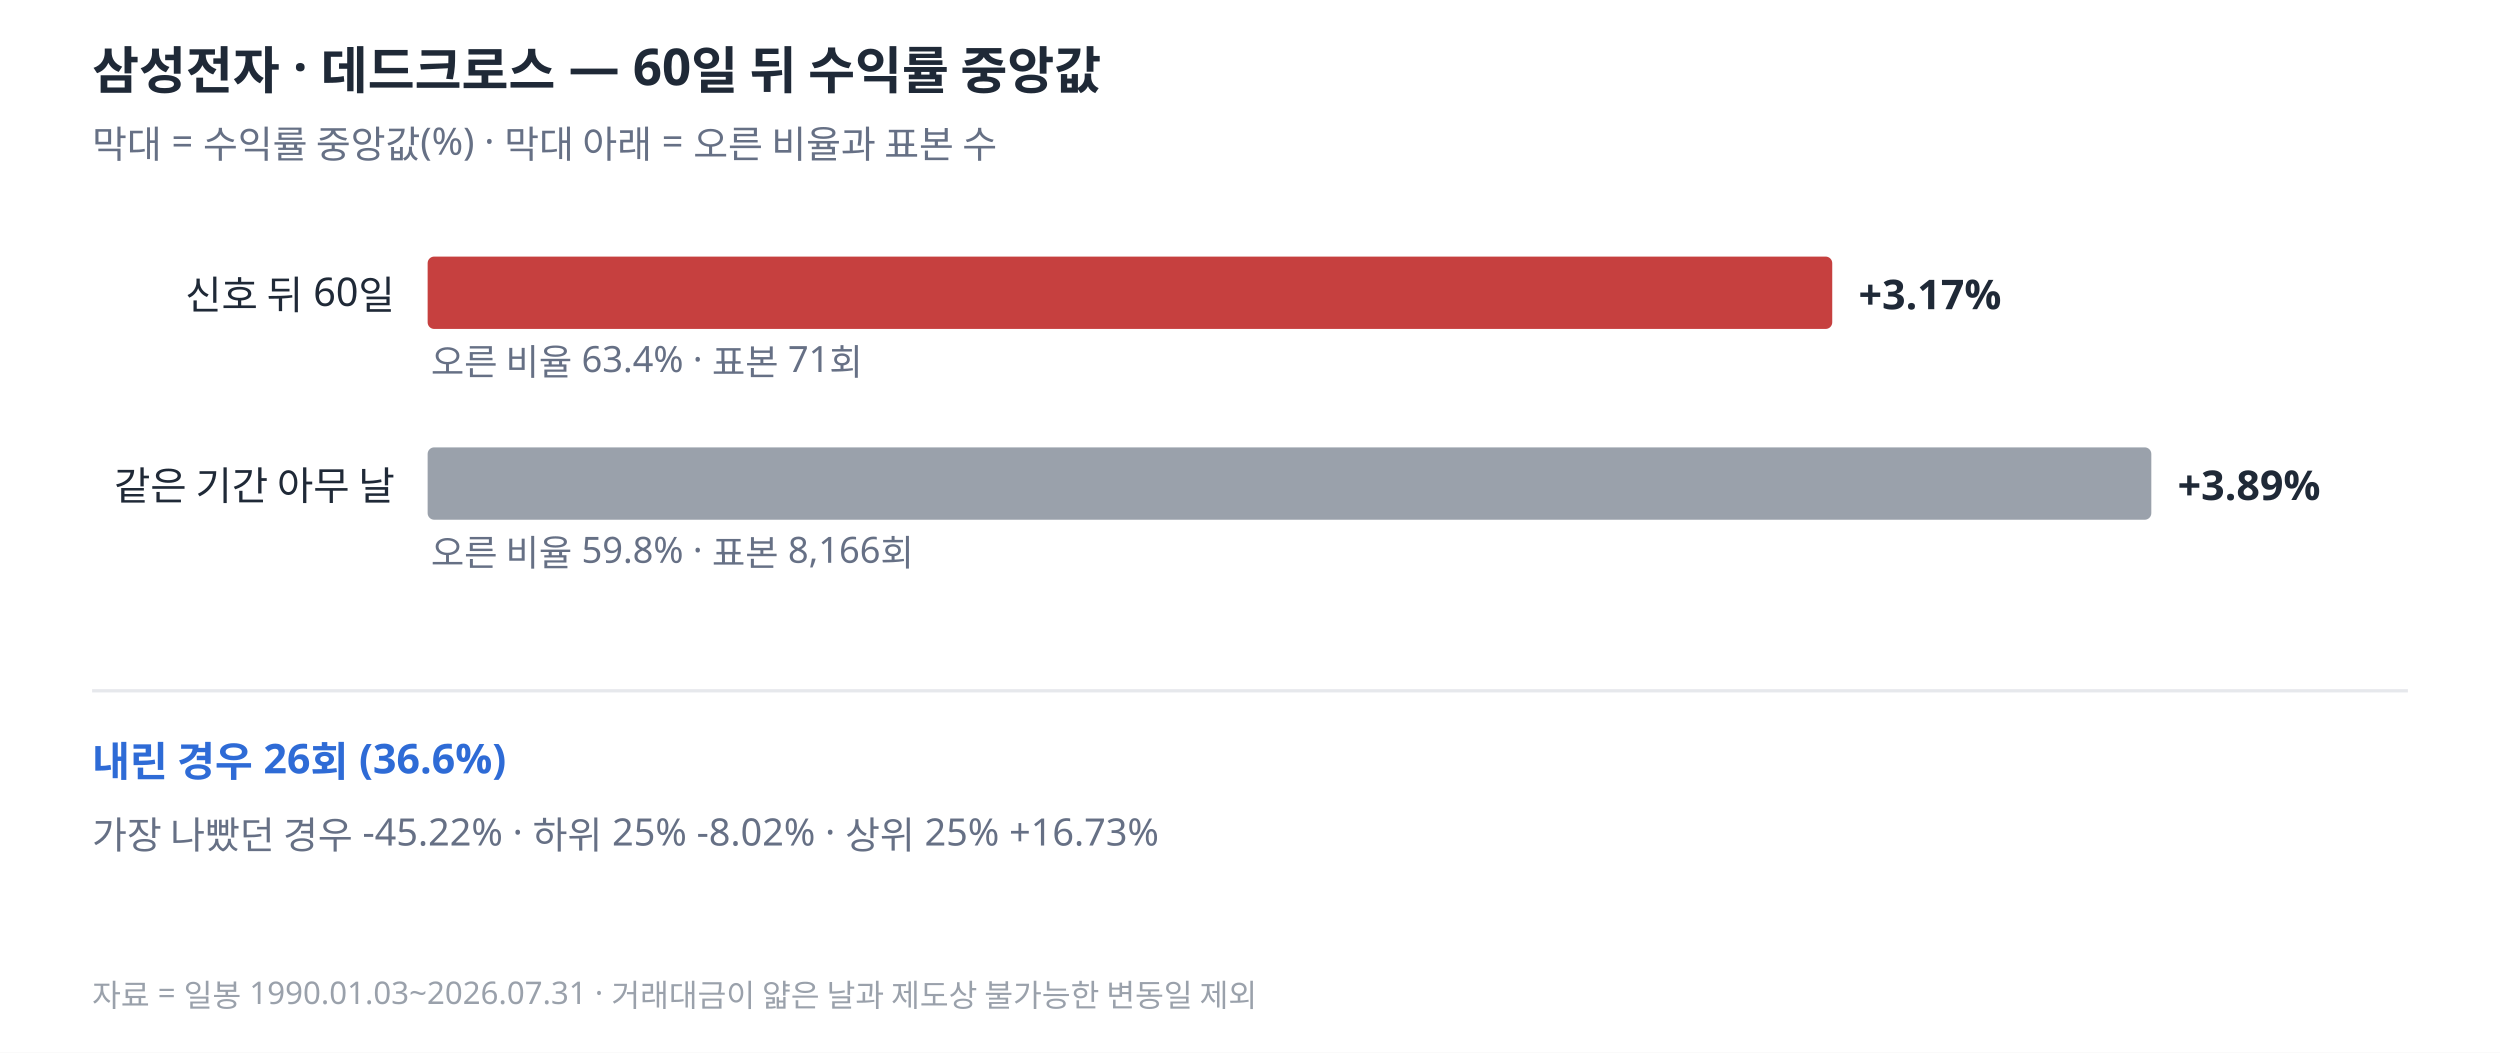
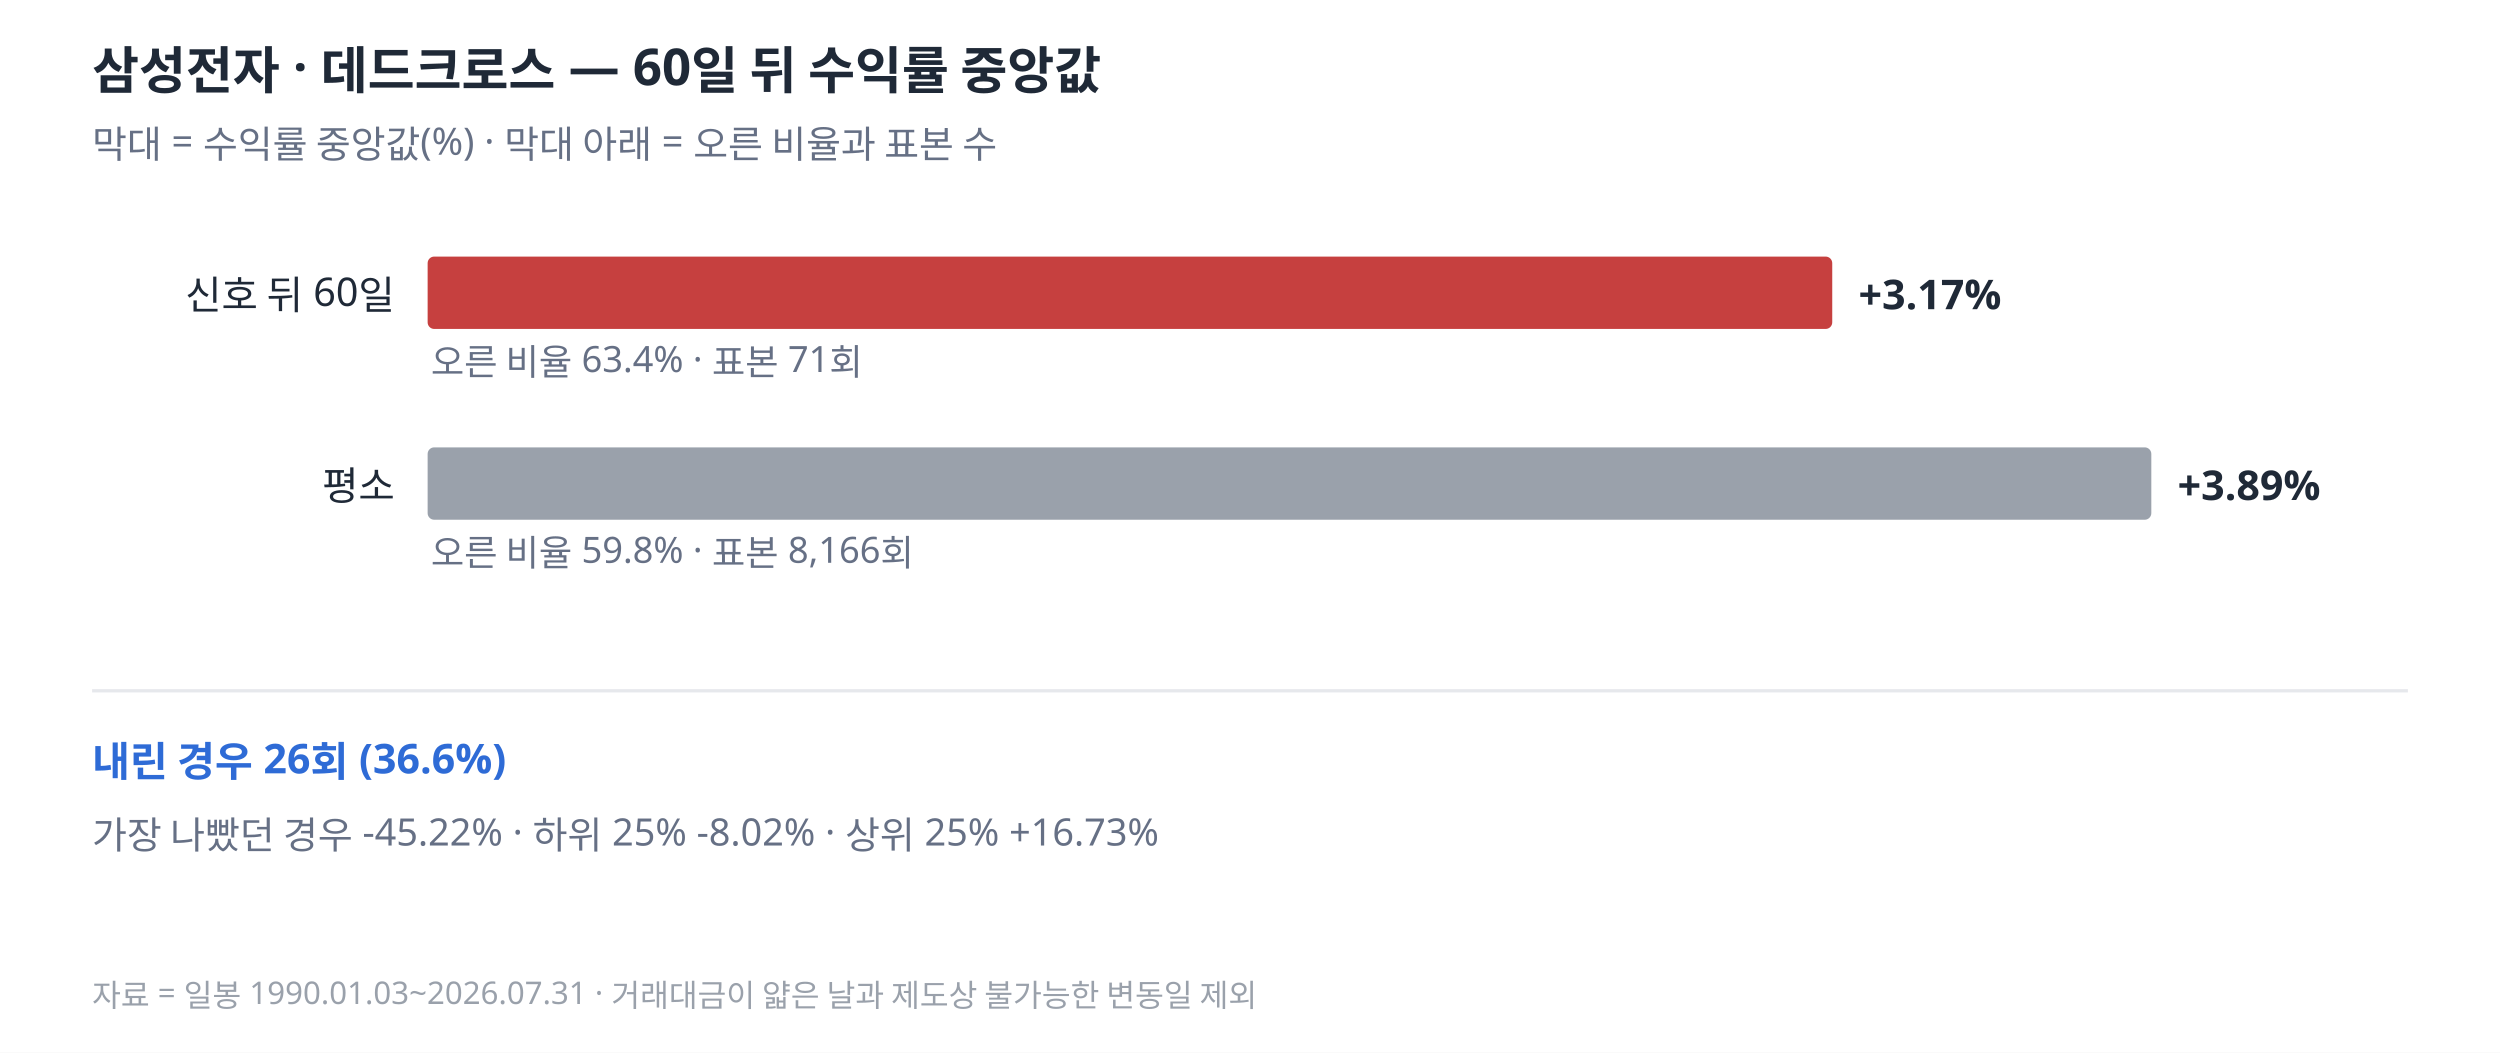
<svg xmlns="http://www.w3.org/2000/svg" viewBox="0 0 760 320" width="760" height="320" font-family="Malgun Gothic, 맑은 고딕, sans-serif">
  <rect width="760" height="320" fill="#FFFFFF" />
  <text x="28" y="27" font-size="15.5" font-weight="700" fill="#1F2937">삼성전자 · 데드크로스 — 60일 뒤 수익률 중앙값</text>
  <text x="28" y="48" font-size="11.5" fill="#667085">막대 = 수익률 중앙값(%) · 막대 아래 = 오른 비율과 표본 수</text>
  <text x="120" y="94" font-size="12" text-anchor="end" fill="#1F2937">신호 뒤 60일</text>
  <rect x="130.0" y="78" width="427.0" height="22" fill="#C6403F" rx="2" />
  <text x="565.0" y="94" font-size="12.5" font-weight="700" fill="#1F2937">+3.17%</text>
  <text x="131.0" y="114" font-size="11" fill="#667085">오른 비율 63.4% · 표본 71회</text>
-   <text x="120" y="152" font-size="12" text-anchor="end" fill="#1F2937">같은 기간 아무 날</text>
+   <text x="120" y="152" font-size="12" text-anchor="end" fill="#1F2937">평소</text>
  <rect x="130.0" y="136" width="524.0" height="22" fill="#9AA1AB" rx="2" />
  <text x="662.0" y="152" font-size="12.5" font-weight="700" fill="#1F2937">+3.89%</text>
  <text x="131.0" y="172" font-size="11" fill="#667085">오른 비율 59.8% · 표본 8,166회</text>
  <line x1="28" y1="210" x2="732" y2="210" stroke="#E6E8EC" />
  <text x="28" y="236" font-size="12.5" font-weight="700" fill="#2E6BD6">내린 경우 26회 (36.6%)</text>
  <text x="28" y="258" font-size="11.5" fill="#667085">가장 나빴던 경우 -45.22% · 하위 25% -8.02% · 상위 25% +16.73%</text>
  <text x="28" y="306" font-size="9.5" fill="#9AA1AB">자료 = 일봉 1990.01.03~2026.07.31 · 거래대금이 얇은 날과 제도상 불가능한 변동일 제외</text>
</svg>
